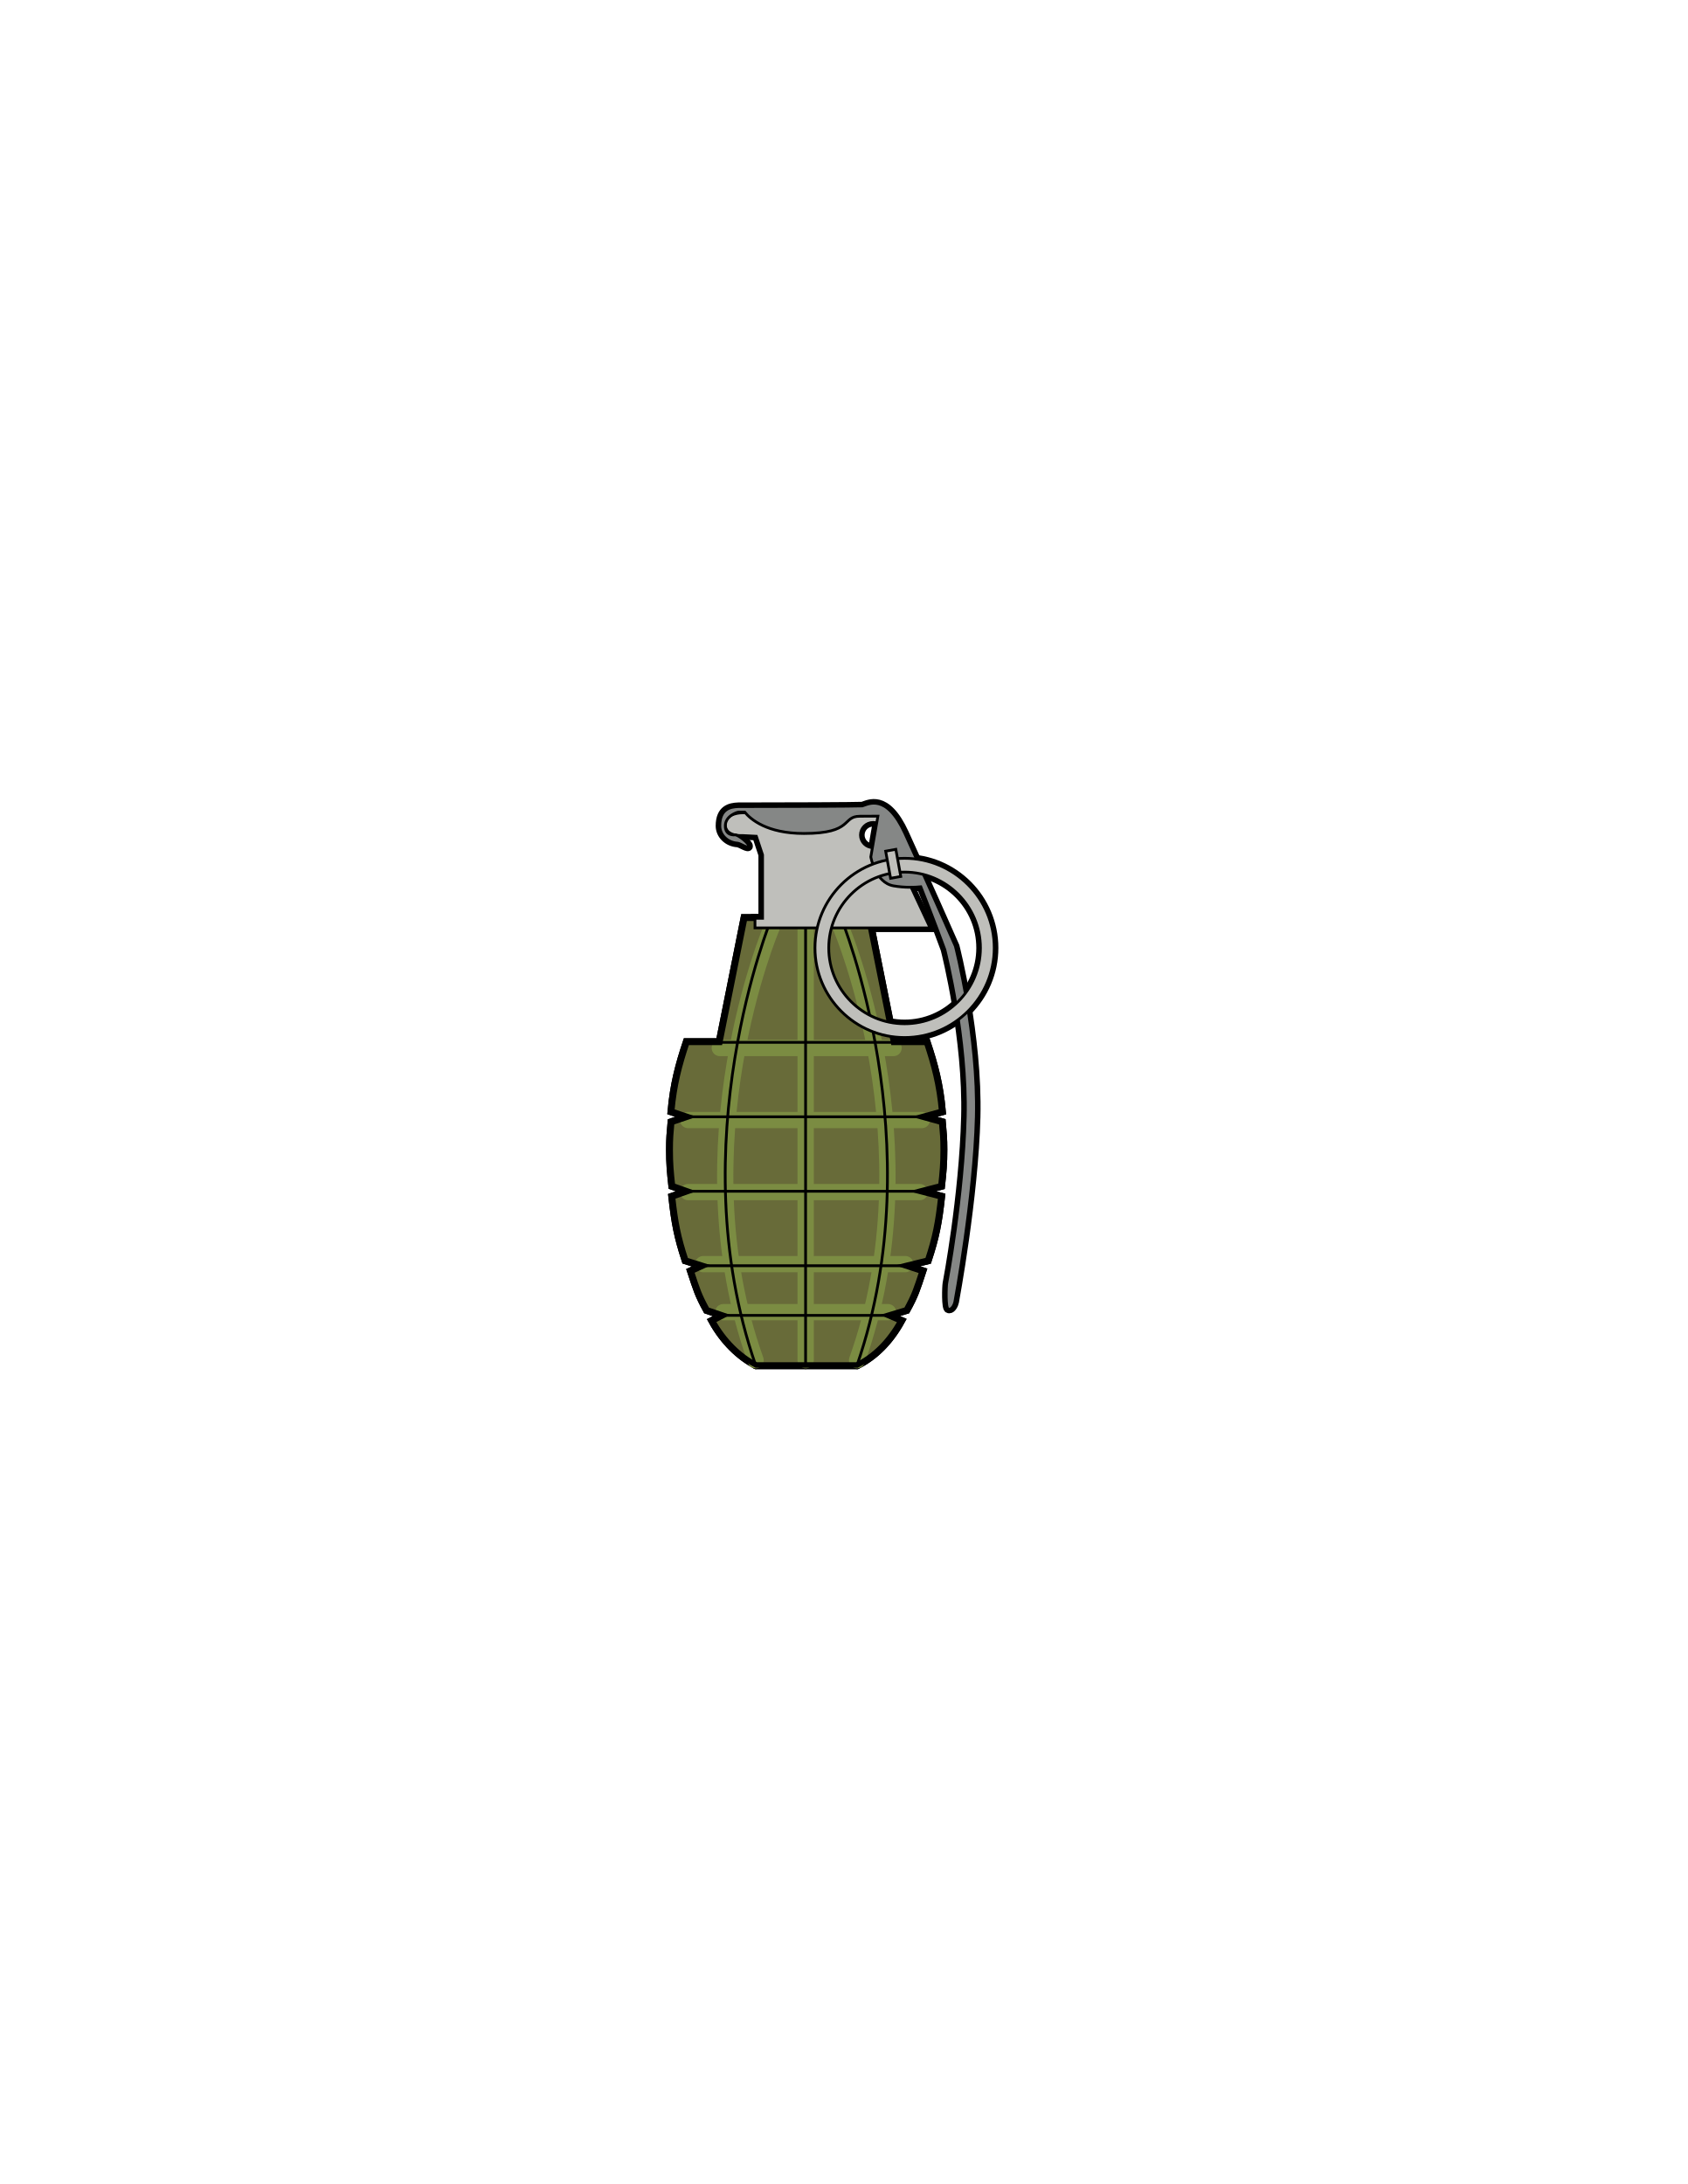
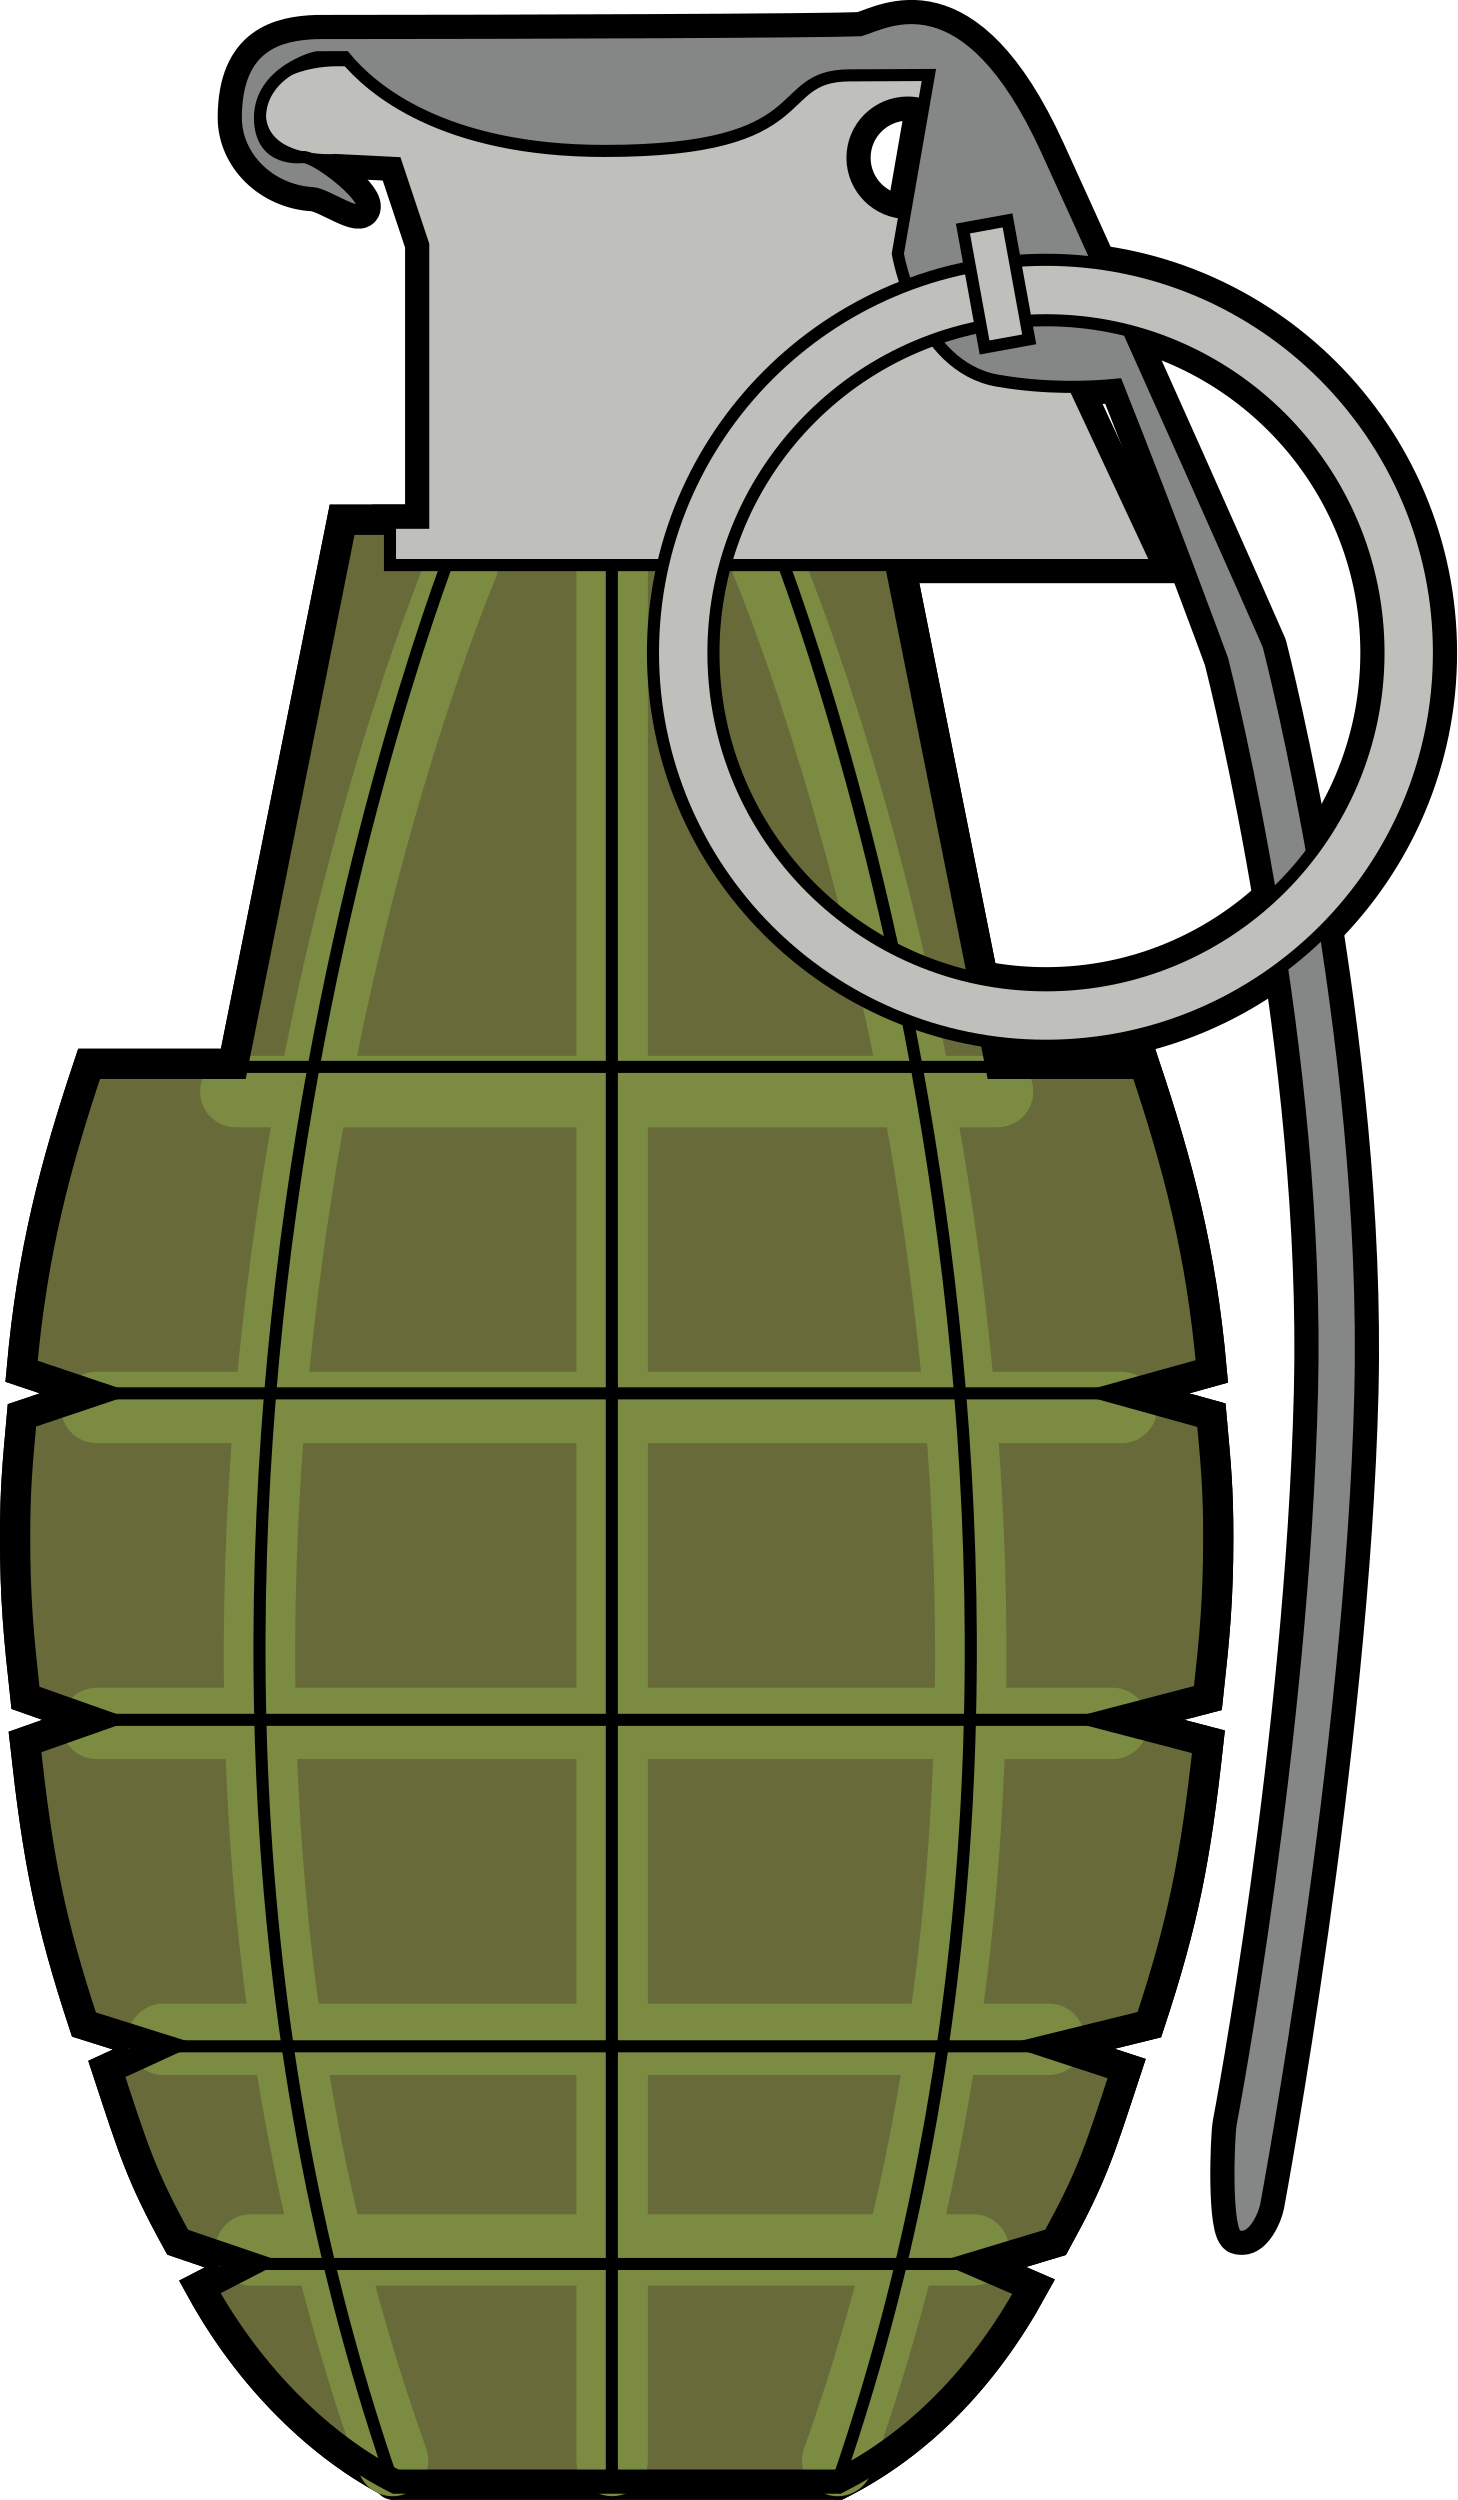
- <svg xmlns="http://www.w3.org/2000/svg" version="1.1" x="0px" y="0px" width="612px" height="792px" viewBox="0 0 612 792" style="enable-background:new 0 0 612 792;" xml:space="preserve">
-   <g id="Layer_2">
-     <path style="fill:#686B39;stroke:#000000;stroke-width:3;stroke-miterlimit:10;" d="M342,416.88   c0-4.039-0.2-5.997-0.549-9.878L334.25,405l7.201-2.002c-0.866-9.654-2.751-16.764-5.5-24.998   H324l-9-45h-45l-9,45h-11.952c-2.749,8.234-4.634,15.344-5.5,24.998L249.5,405l-5.952,2.002   c-0.348,3.881-0.548,5.839-0.548,9.878c0,5.092,0.288,8.149,0.835,13.118L249.5,432   l-5.666,2.002c1.043,9.465,2.038,14.593,4.805,22.996L255,459l-4.358,2.002   c2.141,6.5,2.738,8.561,5.727,13.996L262.25,477l-3.879,2.002   C262.365,486.267,268.25,492,274.222,495h17.782h18.773c6.473-3.25,11.857-8.733,15.852-15.998   L321.998,477l6.633-2.002c2.988-5.436,3.587-7.496,5.727-13.996L328.25,459l8.109-2.002   c2.768-8.403,3.763-13.531,4.806-22.996L333.5,432l7.665-2.002   C341.713,425.029,342,421.972,342,416.88z" />
-     <line style="fill:none;stroke:#000000;stroke-width:3;stroke-linecap:round;stroke-miterlimit:1;" x1="262.25" y1="475.838" x2="321.998" y2="475.838" />
-     <line style="fill:none;stroke:#000000;stroke-width:3;stroke-linecap:round;stroke-miterlimit:1;" x1="255" y1="458.42" x2="328.25" y2="458.42" />
-     <line style="fill:none;stroke:#000000;stroke-width:3;stroke-linecap:round;stroke-miterlimit:1;" x1="249.5" y1="432.294" x2="333.5" y2="432.294" />
-     <line style="fill:none;stroke:#000000;stroke-width:3;stroke-linecap:round;stroke-miterlimit:1;" x1="249.5" y1="406.166" x2="334.25" y2="406.166" />
-     <line style="fill:none;stroke:#000000;stroke-width:3;stroke-linecap:round;stroke-miterlimit:1;" x1="292.124" y1="493.25" x2="292.124" y2="336.5" />
-     <path style="fill:none;stroke:#000000;stroke-width:3;stroke-linecap:round;stroke-miterlimit:1;" d="M305,336.495   c0,0,33.558,78.864,5.777,156.761" />
-     <path style="fill:none;stroke:#000000;stroke-width:3;stroke-linecap:round;stroke-miterlimit:1;" d="M279.744,336.495   c0,0-33.558,78.864-5.777,156.761" />
-     <line style="fill:none;stroke:#000000;stroke-width:3;stroke-linecap:round;stroke-miterlimit:1;" x1="261" y1="380.04" x2="324" y2="380.04" />
-     <line style="fill:none;stroke:#000000;stroke-width:3;stroke-linecap:round;stroke-miterlimit:10;" x1="262.25" y1="477" x2="321.998" y2="477" />
-     <line style="fill:none;stroke:#000000;stroke-width:3;stroke-linecap:round;stroke-miterlimit:10;" x1="255" y1="459" x2="328.25" y2="459" />
-     <line style="fill:none;stroke:#000000;stroke-width:3;stroke-linecap:round;stroke-miterlimit:10;" x1="249.5" y1="432" x2="333.5" y2="432" />
-     <line style="fill:none;stroke:#000000;stroke-width:3;stroke-linecap:round;stroke-miterlimit:10;" x1="249.5" y1="405" x2="334.25" y2="405" />
-     <line style="fill:none;stroke:#000000;stroke-width:3;stroke-linecap:round;stroke-miterlimit:10;" x1="292.1" y1="494.994" x2="292.1" y2="333.005" />
-     <path style="fill:none;stroke:#000000;stroke-width:3;stroke-linecap:round;stroke-miterlimit:10;" d="M305,333   c0,0,33.558,81.5,5.777,162" />
-     <path style="fill:none;stroke:#000000;stroke-width:3;stroke-linecap:round;stroke-miterlimit:10;" d="M279.744,333   c0,0-33.558,81.5-5.777,162" />
-     <line style="fill:none;stroke:#000000;stroke-width:3;stroke-linecap:round;stroke-miterlimit:10;" x1="261" y1="378" x2="324" y2="378" />
-     <path style="fill:none;stroke:#000000;stroke-width:3;stroke-miterlimit:10;" d="M342,416.88   c0-4.039-0.2-5.997-0.549-9.878L334.25,405l7.201-2.002c-0.866-9.654-2.751-16.764-5.5-24.998   H324l-9-45h-45l-9,45h-11.952c-2.749,8.234-4.634,15.344-5.5,24.998L249.5,405l-5.952,2.002   c-0.348,3.881-0.548,5.839-0.548,9.878c0,5.092,0.288,8.149,0.835,13.118L249.5,432   l-5.666,2.002c1.043,9.465,2.038,14.593,4.805,22.996L255,459l-4.358,2.002   c2.141,6.5,2.738,8.561,5.727,13.996L262.25,477l-3.879,2.002   C262.365,486.267,268.25,492,274.222,495h17.782h18.773c6.473-3.25,11.857-8.733,15.852-15.998   L321.998,477l6.633-2.002c2.988-5.436,3.587-7.496,5.727-13.996L328.25,459l8.109-2.002   c2.768-8.403,3.763-13.531,4.806-22.996L333.5,432l7.665-2.002   C341.713,425.029,342,421.972,342,416.88z" />
-     <path style="fill:#BFBFBB;stroke:#000000;stroke-width:3;stroke-miterlimit:10;" d="M273.75,333v3.5h63.5l-16.305-34.908   c0.11,0.392,0.188,0.797,0.188,1.225c0,2.522-2.045,4.566-4.566,4.566S312,305.338,312,302.816   s2.045-4.566,4.566-4.566c1.54,0,2.896,0.768,3.723,1.936L317.75,294.75h-48.5   c0,0-6.284-0.076-6.284,4.25c0,4.5,6.284,4,6.284,4l5,0.25l2.25,6.75v23H273.75z" />
-     <path style="fill:#858786;stroke:#000000;stroke-width:3;stroke-miterlimit:10;" d="M346.436,343.247l-0.057-0.184   c-0.096-0.261-11.607-26.244-18.312-40.896c-6.715-14.675-13.309-10.502-15.409-9.901   c-2.581,0.129-27.188,0.234-44.981,0.236c-3.001,0.111-6.671,0.925-6.674,6.998   c-0.002,3.25,2.789,6.036,6.38,6.245c1.1,0.073,4.045,2.228,4.112,1.127   c0.066-1.101-3.776-4.05-4.876-4.119c-0.066-0.004-3.618,0.541-3.618-3.252   c0-3.669,4.339-4.979,4.75-5.001c0.75,0,1.512-0,2.278-0.001   C272.173,297.116,278.087,302.25,291.5,302.25c18,0,13.682-6.218,20.25-6.25s6.568-0.032,6.568-0.032   L315.75,310.75c0,0,1.583,9.344,8.25,10.5c4.024,0.698,7.644,0.552,9.889,0.328   c4.423,11.129,8.295,21.664,8.699,22.765c0.481,1.896,8.127,32.506,7.413,60.606   c-0.737,28.996-6.646,60.055-6.716,60.426c-0.204,1.085-0.49,9.138,0.596,9.342   c0.125,0.023,0.249,0.034,0.371,0.034c0.943,0,1.783-1.671,1.964-2.632   c0.07-0.374,7.038-37.747,7.783-67.068C354.748,375.61,346.519,343.567,346.436,343.247z" />
-     <path style="fill:#BFBFBB;stroke:#000000;stroke-width:3;stroke-miterlimit:10;" d="M328.001,376.253   c-17.921,0-32.5-14.58-32.5-32.5s14.579-32.5,32.5-32.5s32.5,14.58,32.5,32.5   S345.922,376.253,328.001,376.253z M328.001,316.253c-15.163,0-27.5,12.336-27.5,27.5   s12.337,27.5,27.5,27.5s27.5-12.336,27.5-27.5S343.164,316.253,328.001,316.253z" />
-     <rect x="321.998" y="308.25" transform="matrix(0.983814 -0.179195 0.179195 0.983814 -50.89038 63.10686)" style="fill:#BFBFBB;stroke:#000000;stroke-width:3;stroke-miterlimit:10;" width="3.752" height="10" />
-   </g>
-   <g id="Layer_3">
-     <g>
-       <path style="fill:#686B39;stroke:#000000;stroke-miterlimit:10;" d="M342,416.88    c0-4.039-0.2-5.997-0.549-9.878L334.25,405l7.201-2.002    c-0.866-9.654-2.751-16.764-5.5-24.998H324l-9-45h-45l-9,45h-11.952    c-2.749,8.234-4.634,15.344-5.5,24.998L249.5,405l-5.952,2.002    c-0.348,3.881-0.548,5.839-0.548,9.878c0,5.092,0.288,8.149,0.835,13.118L249.5,432    l-5.666,2.002c1.043,9.465,2.038,14.593,4.805,22.996L255,459l-4.358,2.002    c2.141,6.5,2.738,8.561,5.727,13.996L262.25,477l-3.879,2.002    C262.365,486.267,268.25,492,274.222,495h17.782h18.773c6.473-3.25,11.857-8.733,15.852-15.998    L321.998,477l6.633-2.002c2.988-5.436,3.587-7.496,5.727-13.996L328.25,459l8.109-2.002    c2.768-8.403,3.763-13.531,4.806-22.996L333.5,432l7.665-2.002    C341.713,425.029,342,421.972,342,416.88z" />
-       <line style="fill:none;stroke:#7B8C42;stroke-width:5.902;stroke-linecap:round;stroke-miterlimit:1;" x1="262.25" y1="475.838" x2="321.998" y2="475.838" />
-       <line style="fill:none;stroke:#7B8C42;stroke-width:5.902;stroke-linecap:round;stroke-miterlimit:1;" x1="255" y1="458.42" x2="328.25" y2="458.42" />
-       <line style="fill:none;stroke:#7B8C42;stroke-width:5.902;stroke-linecap:round;stroke-miterlimit:1;" x1="249.5" y1="432.294" x2="333.5" y2="432.294" />
-       <line style="fill:none;stroke:#7B8C42;stroke-width:5.902;stroke-linecap:round;stroke-miterlimit:1;" x1="249.5" y1="406.166" x2="334.25" y2="406.166" />
-       <line style="fill:none;stroke:#7B8C42;stroke-width:5.902;stroke-linecap:round;stroke-miterlimit:1;" x1="292.124" y1="493.25" x2="292.124" y2="336.5" />
-       <path style="fill:none;stroke:#7B8C42;stroke-width:5.902;stroke-linecap:round;stroke-miterlimit:1;" d="M305,336.495    c0,0,33.558,78.864,5.777,156.761" />
-       <path style="fill:none;stroke:#7B8C42;stroke-width:5.902;stroke-linecap:round;stroke-miterlimit:1;" d="    M279.744,336.495c0,0-33.558,78.864-5.777,156.761" />
-       <line style="fill:none;stroke:#7B8C42;stroke-width:5.902;stroke-linecap:round;stroke-miterlimit:1;" x1="261" y1="380.04" x2="324" y2="380.04" />
-       <line style="fill:none;stroke:#000000;stroke-linecap:round;stroke-miterlimit:10;" x1="262.25" y1="477" x2="321.998" y2="477" />
-       <line style="fill:none;stroke:#000000;stroke-linecap:round;stroke-miterlimit:10;" x1="255" y1="459" x2="328.25" y2="459" />
-       <line style="fill:none;stroke:#000000;stroke-linecap:round;stroke-miterlimit:10;" x1="249.5" y1="432" x2="333.5" y2="432" />
-       <line style="fill:none;stroke:#000000;stroke-linecap:round;stroke-miterlimit:10;" x1="249.5" y1="405" x2="334.25" y2="405" />
-       <line style="fill:none;stroke:#000000;stroke-linecap:round;stroke-miterlimit:10;" x1="292.1" y1="494.994" x2="292.1" y2="333.005" />
-       <path style="fill:none;stroke:#000000;stroke-linecap:round;stroke-miterlimit:10;" d="M305,333c0,0,33.558,81.5,5.777,162" />
-       <path style="fill:none;stroke:#000000;stroke-linecap:round;stroke-miterlimit:10;" d="M279.744,333    c0,0-33.558,81.5-5.777,162" />
-       <line style="fill:none;stroke:#000000;stroke-linecap:round;stroke-miterlimit:10;" x1="261" y1="378" x2="324" y2="378" />
-       <path style="fill:none;stroke:#000000;stroke-width:2;stroke-miterlimit:10;" d="M342,416.88    c0-4.039-0.2-5.997-0.549-9.878L334.25,405l7.201-2.002    c-0.866-9.654-2.751-16.764-5.5-24.998H324l-9-45h-45l-9,45h-11.952    c-2.749,8.234-4.634,15.344-5.5,24.998L249.5,405l-5.952,2.002    c-0.348,3.881-0.548,5.839-0.548,9.878c0,5.092,0.288,8.149,0.835,13.118L249.5,432    l-5.666,2.002c1.043,9.465,2.038,14.593,4.805,22.996L255,459l-4.358,2.002    c2.141,6.5,2.738,8.561,5.727,13.996L262.25,477l-3.879,2.002    C262.365,486.267,268.25,492,274.222,495h17.782h18.773c6.473-3.25,11.857-8.733,15.852-15.998    L321.998,477l6.633-2.002c2.988-5.436,3.587-7.496,5.727-13.996L328.25,459l8.109-2.002    c2.768-8.403,3.763-13.531,4.806-22.996L333.5,432l7.665-2.002    C341.713,425.029,342,421.972,342,416.88z" />
-       <path style="fill:#BFBFBB;stroke:#000000;stroke-miterlimit:10;" d="M273.75,333v3.5h63.5l-16.305-34.908    c0.11,0.392,0.188,0.797,0.188,1.225c0,2.522-2.045,4.566-4.566,4.566    S312,305.338,312,302.816s2.045-4.566,4.566-4.566c1.54,0,2.896,0.768,3.723,1.936    L317.75,294.75h-48.5c0,0-6.284-0.076-6.284,4.25c0,4.5,6.284,4,6.284,4l5,0.25l2.25,6.75v23H273.75z" />
-       <path style="fill:#858786;stroke:#000000;stroke-miterlimit:10;" d="M346.436,343.247l-0.057-0.184    c-0.096-0.261-11.607-26.244-18.312-40.896c-6.715-14.675-13.309-10.502-15.409-9.901    c-2.581,0.129-27.188,0.234-44.981,0.236c-3.001,0.111-6.671,0.925-6.674,6.998    c-0.002,3.25,2.789,6.036,6.38,6.245c1.1,0.073,4.045,2.228,4.112,1.127    c0.066-1.101-3.776-4.05-4.876-4.119c-0.066-0.004-3.618,0.541-3.618-3.252    c0-3.669,4.339-4.979,4.75-5.001c0.75,0,1.512-0,2.278-0.001    C272.173,297.116,278.087,302.25,291.5,302.25c18,0,13.682-6.218,20.25-6.25s6.568-0.032,6.568-0.032    L315.75,310.75c0,0,1.583,9.344,8.25,10.5c4.024,0.698,7.644,0.552,9.889,0.328    c4.423,11.129,8.295,21.664,8.699,22.765c0.481,1.896,8.127,32.506,7.413,60.606    c-0.737,28.996-6.646,60.055-6.716,60.426c-0.204,1.085-0.49,9.138,0.596,9.342    c0.125,0.023,0.249,0.034,0.371,0.034c0.943,0,1.783-1.671,1.964-2.632    c0.07-0.374,7.038-37.747,7.783-67.068C354.748,375.61,346.519,343.567,346.436,343.247z" />
-       <path style="fill:#BFBFBB;stroke:#000000;stroke-miterlimit:10;" d="M328.001,376.253c-17.921,0-32.5-14.58-32.5-32.5    s14.579-32.5,32.5-32.5s32.5,14.58,32.5,32.5S345.922,376.253,328.001,376.253z M328.001,316.253    c-15.163,0-27.5,12.336-27.5,27.5s12.337,27.5,27.5,27.5s27.5-12.336,27.5-27.5    S343.164,316.253,328.001,316.253z" />
-       <rect x="321.998" y="308.25" transform="matrix(0.983814 -0.179195 0.179195 0.983814 -50.89038 63.10686)" style="fill:#BFBFBB;stroke:#000000;stroke-miterlimit:10;" width="3.752" height="10" />
+ <svg xmlns="http://www.w3.org/2000/svg" version="1.1" x="0px" y="0px" width="149.205" height="256" viewBox="0 0 149.205 256" xml:space="preserve" id="svg94">
+   <defs id="defs98" />
+   <g id="g954" transform="matrix(1.238198,0,0,1.238198,-299.0241,-358.7901)">
+     <g id="Layer_2">
+       <path id="path2" d="m 342,416.88 c 0,-4.039 -0.2,-5.997 -0.549,-9.878 L 334.25,405 l 7.201,-2.002 c -0.866,-9.654 -2.751,-16.764 -5.5,-24.998 H 324 l -9,-45 h -45 l -9,45 h -11.952 c -2.749,8.234 -4.634,15.344 -5.5,24.998 L 249.5,405 l -5.952,2.002 c -0.348,3.881 -0.548,5.839 -0.548,9.878 0,5.092 0.288,8.149 0.835,13.118 L 249.5,432 l -5.666,2.002 c 1.043,9.465 2.038,14.593 4.805,22.996 L 255,459 l -4.358,2.002 c 2.141,6.5 2.738,8.561 5.727,13.996 L 262.25,477 l -3.879,2.002 C 262.365,486.267 268.25,492 274.222,495 h 17.782 18.773 c 6.473,-3.25 11.857,-8.733 15.852,-15.998 L 321.998,477 l 6.633,-2.002 c 2.988,-5.436 3.587,-7.496 5.727,-13.996 L 328.25,459 l 8.109,-2.002 c 2.768,-8.403 3.763,-13.531 4.806,-22.996 L 333.5,432 l 7.665,-2.002 C 341.713,425.029 342,421.972 342,416.88 Z" style="fill:#686b39;stroke:#000000;stroke-width:3;stroke-miterlimit:10" />
+       <line id="line4" y2="475.838" x2="321.998" y1="475.838" x1="262.25" style="fill:none;stroke:#000000;stroke-width:3;stroke-linecap:round;stroke-miterlimit:1" />
+       <line id="line6" y2="458.42" x2="328.25" y1="458.42" x1="255" style="fill:none;stroke:#000000;stroke-width:3;stroke-linecap:round;stroke-miterlimit:1" />
+       <line id="line8" y2="432.294" x2="333.5" y1="432.294" x1="249.5" style="fill:none;stroke:#000000;stroke-width:3;stroke-linecap:round;stroke-miterlimit:1" />
+       <line id="line10" y2="406.166" x2="334.25" y1="406.166" x1="249.5" style="fill:none;stroke:#000000;stroke-width:3;stroke-linecap:round;stroke-miterlimit:1" />
+       <line id="line12" y2="336.5" x2="292.124" y1="493.25" x1="292.124" style="fill:none;stroke:#000000;stroke-width:3;stroke-linecap:round;stroke-miterlimit:1" />
+       <path id="path14" d="m 305,336.495 c 0,0 33.558,78.864 5.777,156.761" style="fill:none;stroke:#000000;stroke-width:3;stroke-linecap:round;stroke-miterlimit:1" />
+       <path id="path16" d="m 279.744,336.495 c 0,0 -33.558,78.864 -5.777,156.761" style="fill:none;stroke:#000000;stroke-width:3;stroke-linecap:round;stroke-miterlimit:1" />
+       <line id="line18" y2="380.04" x2="324" y1="380.04" x1="261" style="fill:none;stroke:#000000;stroke-width:3;stroke-linecap:round;stroke-miterlimit:1" />
+       <line id="line20" y2="477" x2="321.998" y1="477" x1="262.25" style="fill:none;stroke:#000000;stroke-width:3;stroke-linecap:round;stroke-miterlimit:10" />
+       <line id="line22" y2="459" x2="328.25" y1="459" x1="255" style="fill:none;stroke:#000000;stroke-width:3;stroke-linecap:round;stroke-miterlimit:10" />
+       <line id="line24" y2="432" x2="333.5" y1="432" x1="249.5" style="fill:none;stroke:#000000;stroke-width:3;stroke-linecap:round;stroke-miterlimit:10" />
+       <line id="line26" y2="405" x2="334.25" y1="405" x1="249.5" style="fill:none;stroke:#000000;stroke-width:3;stroke-linecap:round;stroke-miterlimit:10" />
+       <line id="line28" y2="333.005" x2="292.1" y1="494.994" x1="292.1" style="fill:none;stroke:#000000;stroke-width:3;stroke-linecap:round;stroke-miterlimit:10" />
+       <path id="path30" d="m 305,333 c 0,0 33.558,81.5 5.777,162" style="fill:none;stroke:#000000;stroke-width:3;stroke-linecap:round;stroke-miterlimit:10" />
+       <path id="path32" d="m 279.744,333 c 0,0 -33.558,81.5 -5.777,162" style="fill:none;stroke:#000000;stroke-width:3;stroke-linecap:round;stroke-miterlimit:10" />
+       <line id="line34" y2="378" x2="324" y1="378" x1="261" style="fill:none;stroke:#000000;stroke-width:3;stroke-linecap:round;stroke-miterlimit:10" />
+       <path id="path36" d="m 342,416.88 c 0,-4.039 -0.2,-5.997 -0.549,-9.878 L 334.25,405 l 7.201,-2.002 c -0.866,-9.654 -2.751,-16.764 -5.5,-24.998 H 324 l -9,-45 h -45 l -9,45 h -11.952 c -2.749,8.234 -4.634,15.344 -5.5,24.998 L 249.5,405 l -5.952,2.002 c -0.348,3.881 -0.548,5.839 -0.548,9.878 0,5.092 0.288,8.149 0.835,13.118 L 249.5,432 l -5.666,2.002 c 1.043,9.465 2.038,14.593 4.805,22.996 L 255,459 l -4.358,2.002 c 2.141,6.5 2.738,8.561 5.727,13.996 L 262.25,477 l -3.879,2.002 C 262.365,486.267 268.25,492 274.222,495 h 17.782 18.773 c 6.473,-3.25 11.857,-8.733 15.852,-15.998 L 321.998,477 l 6.633,-2.002 c 2.988,-5.436 3.587,-7.496 5.727,-13.996 L 328.25,459 l 8.109,-2.002 c 2.768,-8.403 3.763,-13.531 4.806,-22.996 L 333.5,432 l 7.665,-2.002 C 341.713,425.029 342,421.972 342,416.88 Z" style="fill:none;stroke:#000000;stroke-width:3;stroke-miterlimit:10" />
+       <path id="path38" d="m 273.75,333 v 3.5 h 63.5 l -16.305,-34.908 c 0.11,0.392 0.188,0.797 0.188,1.225 0,2.522 -2.045,4.566 -4.566,4.566 -2.521,0 -4.566,-2.044 -4.566,-4.566 0,-2.522 2.045,-4.566 4.566,-4.566 1.54,0 2.896,0.768 3.723,1.936 L 317.75,294.75 h -48.5 c 0,0 -6.284,-0.076 -6.284,4.25 0,4.5 6.284,4 6.284,4 l 5,0.25 2.25,6.75 v 23 z" style="fill:#bfbfbb;stroke:#000000;stroke-width:3;stroke-miterlimit:10" />
+       <path id="path40" d="m 346.436,343.247 -0.057,-0.184 c -0.096,-0.261 -11.607,-26.244 -18.312,-40.896 -6.715,-14.675 -13.309,-10.502 -15.409,-9.901 -2.581,0.129 -27.188,0.234 -44.981,0.236 -3.001,0.111 -6.671,0.925 -6.674,6.998 -0.002,3.25 2.789,6.036 6.38,6.245 1.1,0.073 4.045,2.228 4.112,1.127 0.066,-1.101 -3.776,-4.05 -4.876,-4.119 -0.066,-0.004 -3.618,0.541 -3.618,-3.252 0,-3.669 4.339,-4.979 4.75,-5.001 0.75,0 1.512,-4.9e-4 2.278,-9.7e-4 2.145,2.618 8.059,7.752 21.472,7.752 18,0 13.682,-6.218 20.25,-6.25 6.568,-0.032 6.568,-0.032 6.568,-0.032 L 315.75,310.75 c 0,0 1.583,9.344 8.25,10.5 4.024,0.698 7.644,0.552 9.889,0.328 4.423,11.129 8.295,21.664 8.699,22.765 0.481,1.896 8.127,32.506 7.413,60.606 -0.737,28.996 -6.646,60.055 -6.716,60.426 -0.204,1.085 -0.49,9.138 0.596,9.342 0.125,0.023 0.249,0.034 0.371,0.034 0.943,0 1.783,-1.671 1.964,-2.632 0.07,-0.374 7.038,-37.747 7.783,-67.068 0.749,-29.441 -7.48,-61.483 -7.563,-61.804 z" style="fill:#858786;stroke:#000000;stroke-width:3;stroke-miterlimit:10" />
+       <path id="path42" d="m 328.001,376.253 c -17.921,0 -32.5,-14.58 -32.5,-32.5 0,-17.92 14.579,-32.5 32.5,-32.5 17.921,0 32.5,14.58 32.5,32.5 0,17.92 -14.579,32.5 -32.5,32.5 z m 0,-60 c -15.163,0 -27.5,12.336 -27.5,27.5 0,15.164 12.337,27.5 27.5,27.5 15.163,0 27.5,-12.336 27.5,-27.5 0,-15.164 -12.337,-27.5 -27.5,-27.5 z" style="fill:#bfbfbb;stroke:#000000;stroke-width:3;stroke-miterlimit:10" />
+       <rect id="rect44" height="10" width="3.752" style="fill:#bfbfbb;stroke:#000000;stroke-width:3;stroke-miterlimit:10" transform="rotate(-10.32287,323.8741,313.2487)" y="308.25" x="321.998" />
+     </g>
+     <g id="Layer_3">
+       <g id="g91">
+         <path id="path47" d="m 342,416.88 c 0,-4.039 -0.2,-5.997 -0.549,-9.878 L 334.25,405 l 7.201,-2.002 c -0.866,-9.654 -2.751,-16.764 -5.5,-24.998 H 324 l -9,-45 h -45 l -9,45 h -11.952 c -2.749,8.234 -4.634,15.344 -5.5,24.998 L 249.5,405 l -5.952,2.002 c -0.348,3.881 -0.548,5.839 -0.548,9.878 0,5.092 0.288,8.149 0.835,13.118 L 249.5,432 l -5.666,2.002 c 1.043,9.465 2.038,14.593 4.805,22.996 L 255,459 l -4.358,2.002 c 2.141,6.5 2.738,8.561 5.727,13.996 L 262.25,477 l -3.879,2.002 C 262.365,486.267 268.25,492 274.222,495 h 17.782 18.773 c 6.473,-3.25 11.857,-8.733 15.852,-15.998 L 321.998,477 l 6.633,-2.002 c 2.988,-5.436 3.587,-7.496 5.727,-13.996 L 328.25,459 l 8.109,-2.002 c 2.768,-8.403 3.763,-13.531 4.806,-22.996 L 333.5,432 l 7.665,-2.002 C 341.713,425.029 342,421.972 342,416.88 Z" style="fill:#686b39;stroke:#000000;stroke-miterlimit:10" />
+         <line id="line49" y2="475.838" x2="321.998" y1="475.838" x1="262.25" style="fill:none;stroke:#7b8c42;stroke-width:5.902;stroke-linecap:round;stroke-miterlimit:1" />
+         <line id="line51" y2="458.42" x2="328.25" y1="458.42" x1="255" style="fill:none;stroke:#7b8c42;stroke-width:5.902;stroke-linecap:round;stroke-miterlimit:1" />
+         <line id="line53" y2="432.294" x2="333.5" y1="432.294" x1="249.5" style="fill:none;stroke:#7b8c42;stroke-width:5.902;stroke-linecap:round;stroke-miterlimit:1" />
+         <line id="line55" y2="406.166" x2="334.25" y1="406.166" x1="249.5" style="fill:none;stroke:#7b8c42;stroke-width:5.902;stroke-linecap:round;stroke-miterlimit:1" />
+         <line id="line57" y2="336.5" x2="292.124" y1="493.25" x1="292.124" style="fill:none;stroke:#7b8c42;stroke-width:5.902;stroke-linecap:round;stroke-miterlimit:1" />
+         <path id="path59" d="m 305,336.495 c 0,0 33.558,78.864 5.777,156.761" style="fill:none;stroke:#7b8c42;stroke-width:5.902;stroke-linecap:round;stroke-miterlimit:1" />
+         <path id="path61" d="m 279.744,336.495 c 0,0 -33.558,78.864 -5.777,156.761" style="fill:none;stroke:#7b8c42;stroke-width:5.902;stroke-linecap:round;stroke-miterlimit:1" />
+         <line id="line63" y2="380.04" x2="324" y1="380.04" x1="261" style="fill:none;stroke:#7b8c42;stroke-width:5.902;stroke-linecap:round;stroke-miterlimit:1" />
+         <line id="line65" y2="477" x2="321.998" y1="477" x1="262.25" style="fill:none;stroke:#000000;stroke-linecap:round;stroke-miterlimit:10" />
+         <line id="line67" y2="459" x2="328.25" y1="459" x1="255" style="fill:none;stroke:#000000;stroke-linecap:round;stroke-miterlimit:10" />
+         <line id="line69" y2="432" x2="333.5" y1="432" x1="249.5" style="fill:none;stroke:#000000;stroke-linecap:round;stroke-miterlimit:10" />
+         <line id="line71" y2="405" x2="334.25" y1="405" x1="249.5" style="fill:none;stroke:#000000;stroke-linecap:round;stroke-miterlimit:10" />
+         <line id="line73" y2="333.005" x2="292.1" y1="494.994" x1="292.1" style="fill:none;stroke:#000000;stroke-linecap:round;stroke-miterlimit:10" />
+         <path id="path75" d="m 305,333 c 0,0 33.558,81.5 5.777,162" style="fill:none;stroke:#000000;stroke-linecap:round;stroke-miterlimit:10" />
+         <path id="path77" d="m 279.744,333 c 0,0 -33.558,81.5 -5.777,162" style="fill:none;stroke:#000000;stroke-linecap:round;stroke-miterlimit:10" />
+         <line id="line79" y2="378" x2="324" y1="378" x1="261" style="fill:none;stroke:#000000;stroke-linecap:round;stroke-miterlimit:10" />
+         <path id="path81" d="m 342,416.88 c 0,-4.039 -0.2,-5.997 -0.549,-9.878 L 334.25,405 l 7.201,-2.002 c -0.866,-9.654 -2.751,-16.764 -5.5,-24.998 H 324 l -9,-45 h -45 l -9,45 h -11.952 c -2.749,8.234 -4.634,15.344 -5.5,24.998 L 249.5,405 l -5.952,2.002 c -0.348,3.881 -0.548,5.839 -0.548,9.878 0,5.092 0.288,8.149 0.835,13.118 L 249.5,432 l -5.666,2.002 c 1.043,9.465 2.038,14.593 4.805,22.996 L 255,459 l -4.358,2.002 c 2.141,6.5 2.738,8.561 5.727,13.996 L 262.25,477 l -3.879,2.002 C 262.365,486.267 268.25,492 274.222,495 h 17.782 18.773 c 6.473,-3.25 11.857,-8.733 15.852,-15.998 L 321.998,477 l 6.633,-2.002 c 2.988,-5.436 3.587,-7.496 5.727,-13.996 L 328.25,459 l 8.109,-2.002 c 2.768,-8.403 3.763,-13.531 4.806,-22.996 L 333.5,432 l 7.665,-2.002 C 341.713,425.029 342,421.972 342,416.88 Z" style="fill:none;stroke:#000000;stroke-width:2;stroke-miterlimit:10" />
+         <path id="path83" d="m 273.75,333 v 3.5 h 63.5 l -16.305,-34.908 c 0.11,0.392 0.188,0.797 0.188,1.225 0,2.522 -2.045,4.566 -4.566,4.566 -2.521,0 -4.566,-2.044 -4.566,-4.566 0,-2.522 2.045,-4.566 4.566,-4.566 1.54,0 2.896,0.768 3.723,1.936 L 317.75,294.75 h -48.5 c 0,0 -6.284,-0.076 -6.284,4.25 0,4.5 6.284,4 6.284,4 l 5,0.25 2.25,6.75 v 23 z" style="fill:#bfbfbb;stroke:#000000;stroke-miterlimit:10" />
+         <path id="path85" d="m 346.436,343.247 -0.057,-0.184 c -0.096,-0.261 -11.607,-26.244 -18.312,-40.896 -6.715,-14.675 -13.309,-10.502 -15.409,-9.901 -2.581,0.129 -27.188,0.234 -44.981,0.236 -3.001,0.111 -6.671,0.925 -6.674,6.998 -0.002,3.25 2.789,6.036 6.38,6.245 1.1,0.073 4.045,2.228 4.112,1.127 0.066,-1.101 -3.776,-4.05 -4.876,-4.119 -0.066,-0.004 -3.618,0.541 -3.618,-3.252 0,-3.669 4.339,-4.979 4.75,-5.001 0.75,0 1.512,-4.9e-4 2.278,-9.7e-4 2.145,2.618 8.059,7.752 21.472,7.752 18,0 13.682,-6.218 20.25,-6.25 6.568,-0.032 6.568,-0.032 6.568,-0.032 L 315.75,310.75 c 0,0 1.583,9.344 8.25,10.5 4.024,0.698 7.644,0.552 9.889,0.328 4.423,11.129 8.295,21.664 8.699,22.765 0.481,1.896 8.127,32.506 7.413,60.606 -0.737,28.996 -6.646,60.055 -6.716,60.426 -0.204,1.085 -0.49,9.138 0.596,9.342 0.125,0.023 0.249,0.034 0.371,0.034 0.943,0 1.783,-1.671 1.964,-2.632 0.07,-0.374 7.038,-37.747 7.783,-67.068 0.749,-29.441 -7.48,-61.483 -7.563,-61.804 z" style="fill:#858786;stroke:#000000;stroke-miterlimit:10" />
+         <path id="path87" d="m 328.001,376.253 c -17.921,0 -32.5,-14.58 -32.5,-32.5 0,-17.92 14.579,-32.5 32.5,-32.5 17.921,0 32.5,14.58 32.5,32.5 0,17.92 -14.579,32.5 -32.5,32.5 z m 0,-60 c -15.163,0 -27.5,12.336 -27.5,27.5 0,15.164 12.337,27.5 27.5,27.5 15.163,0 27.5,-12.336 27.5,-27.5 0,-15.164 -12.337,-27.5 -27.5,-27.5 z" style="fill:#bfbfbb;stroke:#000000;stroke-miterlimit:10" />
+         <rect id="rect89" height="10" width="3.752" style="fill:#bfbfbb;stroke:#000000;stroke-miterlimit:10" transform="rotate(-10.32287,323.8741,313.2487)" y="308.25" x="321.998" />
+       </g>
    </g>
  </g>
</svg>
